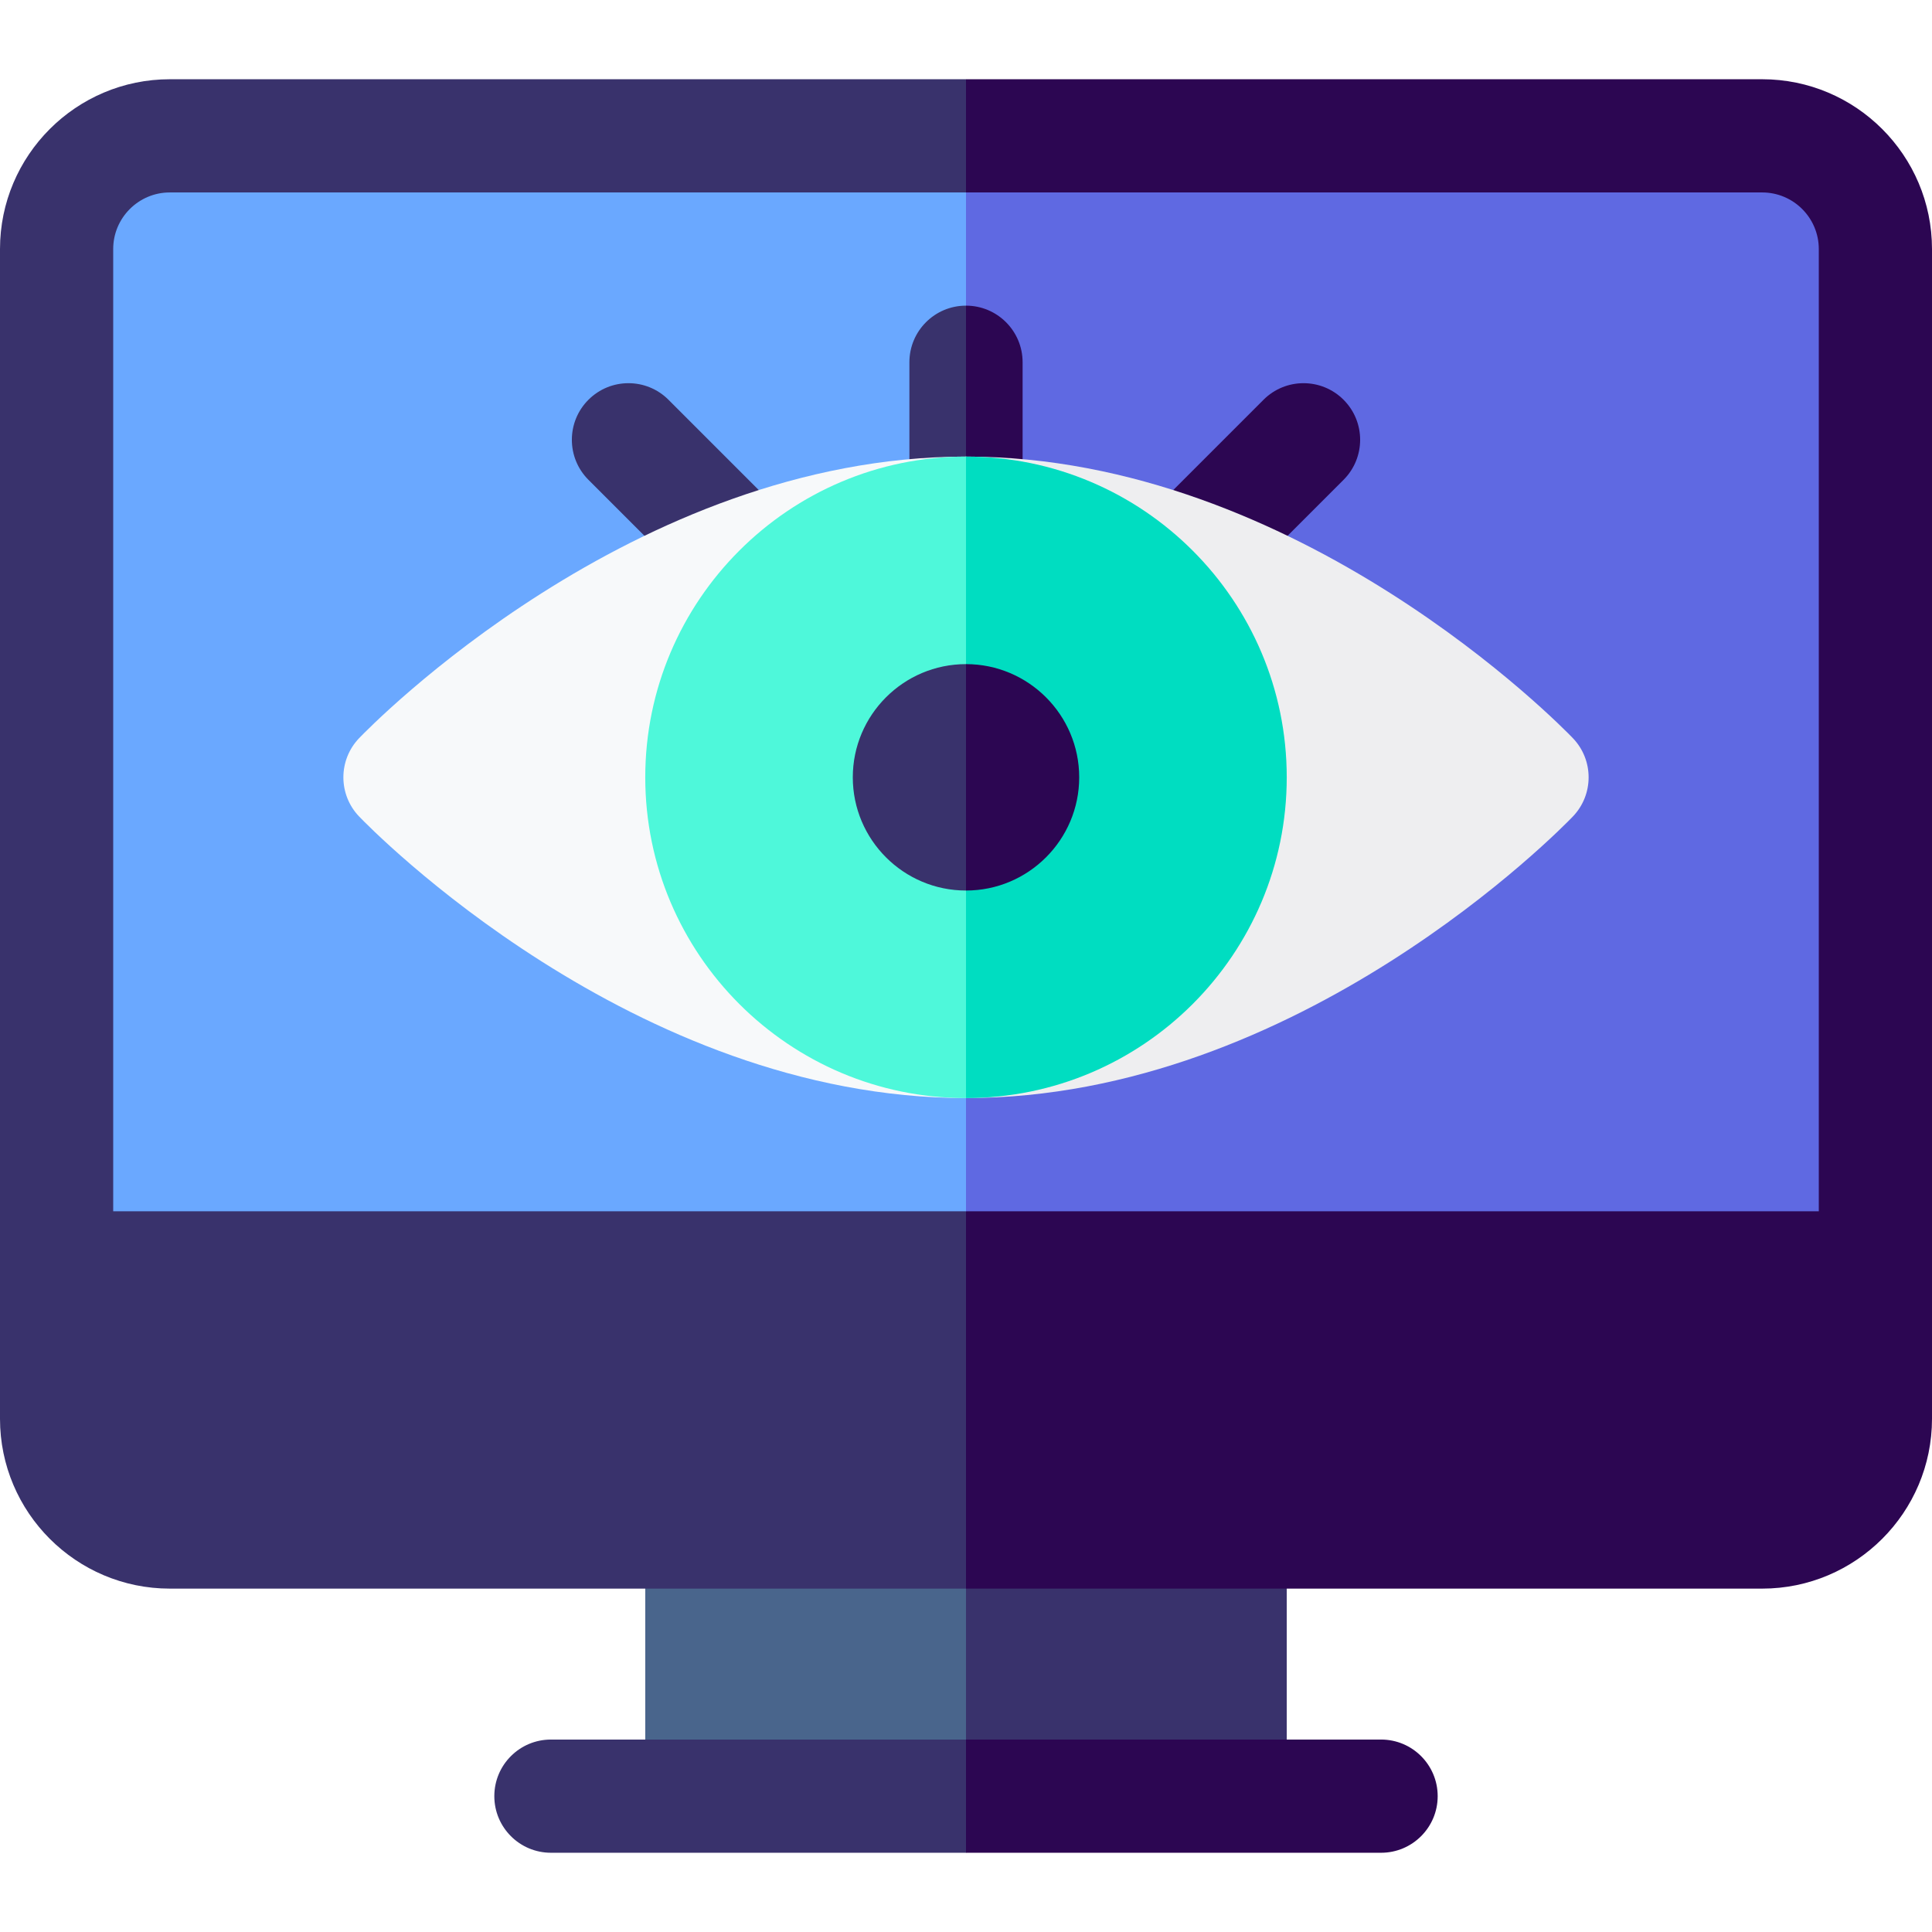
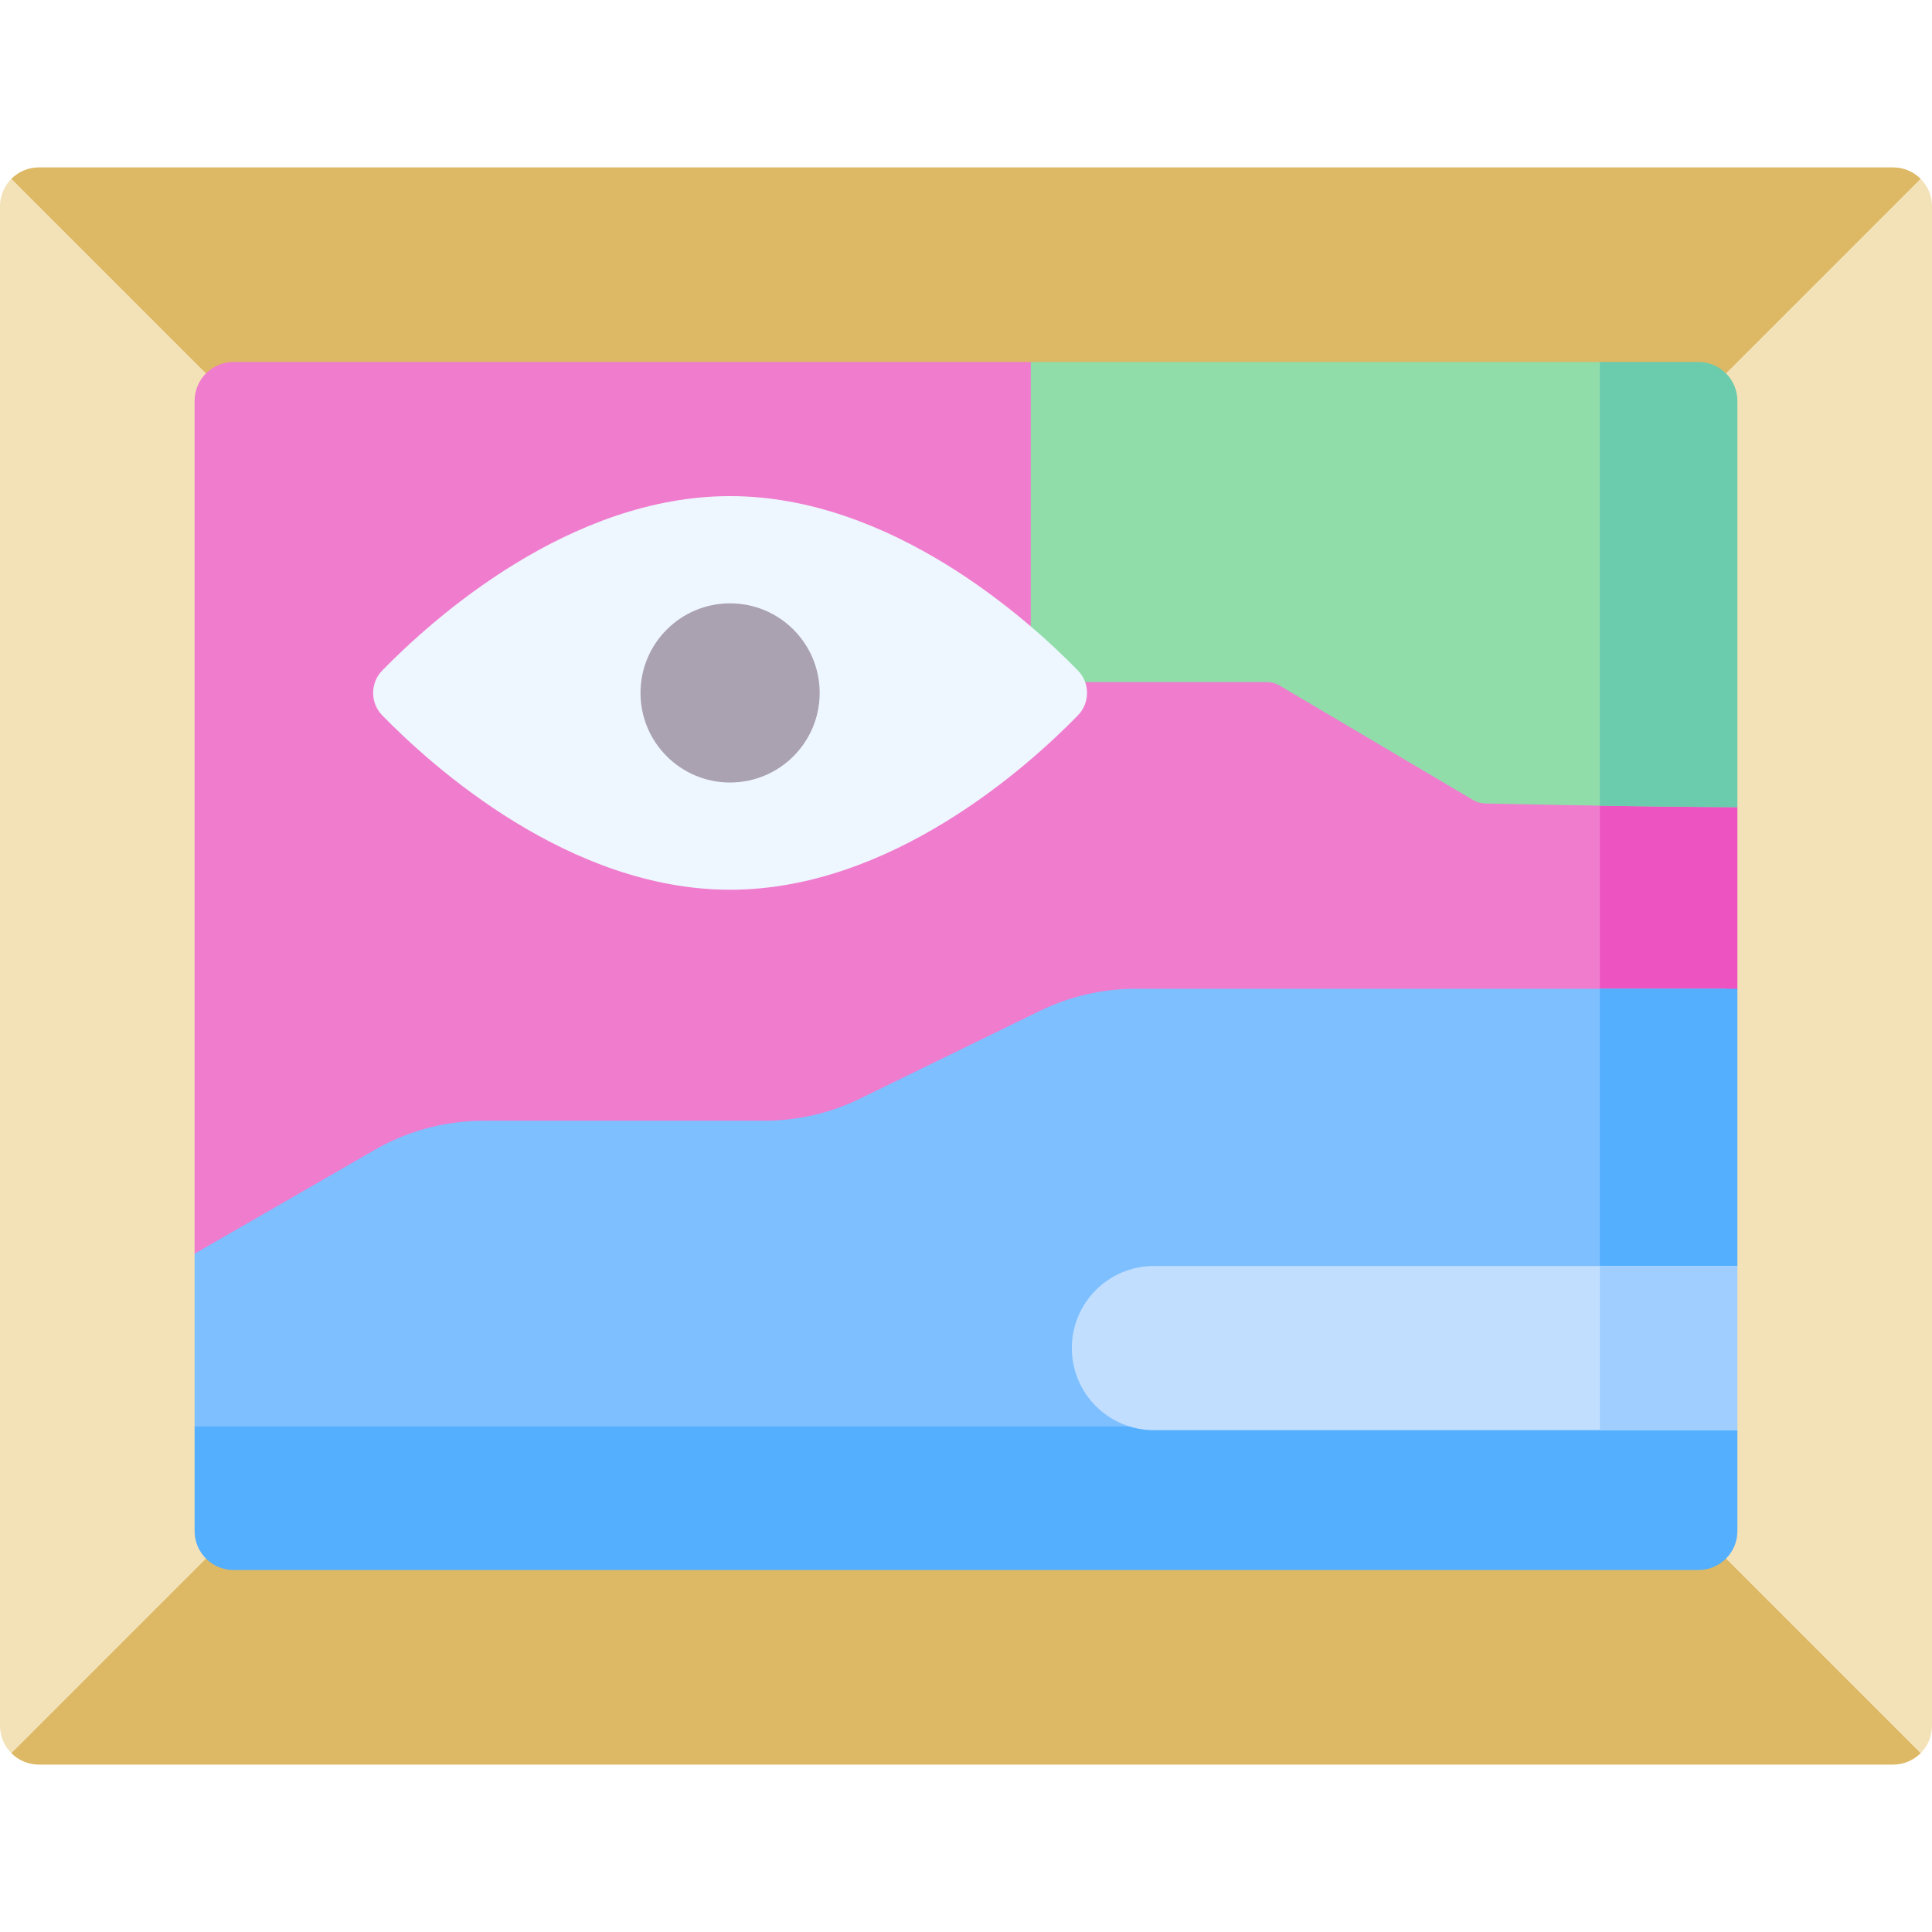
<svg xmlns="http://www.w3.org/2000/svg" id="Capa_1" enable-background="new 0 0 512 512" viewBox="0 0 512 512">
  <g>
    <g>
-       <path d="m171 391v85h85l20-42-20-43z" fill="#49658c" />
-       <path d="m256 391h85v85h-85z" fill="#39326c" />
-       <path d="m45 21c-24.813 0-45 20.187-45 45v310c0 24.813 20.187 45 45 45h211l40-187-40-213z" fill="#39326c" />
-       <path d="m467 21h-211v400h211c24.813 0 45-20.187 45-45v-310c0-24.813-20.187-45-45-45z" fill="#2c0652" />
-       <path d="m45 51c-8.271 0-15 6.729-15 15v255h226l50-122-50-148z" fill="#6aa8ff" />
-       <path d="m482 66c0-8.271-6.729-15-15-15h-211v270h226z" fill="#5f69e2" />
-       <path d="m131 476c0 8.284 6.716 15 15 15h110l20-15-20-15h-110c-8.284 0-15 6.716-15 15z" fill="#39326c" />
-       <path d="m366 491c8.284 0 15-6.716 15-15s-6.716-15-15-15h-110v30z" fill="#2c0652" />
+       <g>
+         <path d="m48.898 86.238h413.52v336.508h-413.52z" fill="#f07cce" />
+       </g>
    </g>
    <g>
-       <path d="m256 81c-8.284 0-15 6.716-15 15v55h15l8-35z" fill="#39326c" />
-       <path d="m271 96c0-8.284-6.716-15-15-15v70h15z" fill="#2c0652" />
-       <path d="m197.12 168.333-41.178-41.178c-5.858-5.858-5.858-15.355 0-21.213 5.858-5.858 15.355-5.858 21.213 0l41.178 41.178z" fill="#39326c" />
-       <path d="m314.88 168.333-21.213-21.213 41.178-41.178c5.858-5.858 15.355-5.858 21.213 0 5.858 5.858 5.858 15.355 0 21.213z" fill="#2c0652" />
-       <path d="m256 121c-88.225 0-157.901 71.569-160.824 74.615-5.568 5.804-5.568 14.966 0 20.77 2.923 3.046 72.599 74.615 160.824 74.615l32-85z" fill="#f7f9fa" />
-       <path d="m416.824 216.385c5.568-5.804 5.568-14.966 0-20.77-2.923-3.046-72.599-74.615-160.824-74.615v170c88.225 0 157.901-71.569 160.824-74.615z" fill="#eeeef0" />
-       <path d="m256 121c-46.869 0-85 38.131-85 85s38.131 85 85 85l24-85z" fill="#4ef8da" />
-       <path d="m341 206c0-46.869-38.131-85-85-85v170c46.869 0 85-38.131 85-85z" fill="#00ddc1" />
-       <path d="m256 176c-16.542 0-30 13.458-30 30s13.458 30 30 30l16-30z" fill="#39326c" />
-       <path d="m286 206c0-16.542-13.458-30-30-30v60c16.542 0 30-13.458 30-30z" fill="#2c0652" />
+       <g>
+         <path d="m423.98 86.238v291.781h-375.082v44.727h413.52v-336.508z" fill="#ed54c2" />
+       </g>
+     </g>
+     <g>
+       <g>
+         <path d="m273.168 95.933v78.499c0 3.501 2.838 6.339 6.339 6.339h56.323c1.136 0 2.25.305 3.228.883l51.379 30.393c.936.554 1.994.857 3.082.882 12.911.288 97 2.081 97-.037 0-2.294 2.953-150.001 2.953-150.001z" fill="#90ddaa" />
+       </g>
+     </g>
+     <g>
+       <g>
+         <path d="m423.98 77.524v135.986c16.918.272 36.915.5 50.541.354v-136.34z" fill="#6bcbad" />
+       </g>
+     </g>
+     <g>
+       <g>
+         <path d="m45.911 335.503 52.403-30.196c9.022-5.431 19.354-8.3 29.885-8.3h74.324c8.804 0 17.493-2.006 25.406-5.866l47.645-23.241c7.913-3.86 16.602-5.866 25.406-5.866h156.427v171.026h-408.509z" fill="#7ebfff" />
+       </g>
+     </g>
+     <g>
+       <g>
+         <path d="m423.98 262.033v115.986h-378.069l2.987 55.041h422.745l13.06-171.027z" fill="#54afff" />
+       </g>
+     </g>
+     <g>
+       <g>
+         <g>
+           <path d="m305.798 335.503c-12.013 0-21.752 9.739-21.752 21.752s9.739 21.752 21.752 21.752h155.732v-43.505h-155.732z" fill="#c2deff" />
+         </g>
+       </g>
+       <g>
+         <g>
+           <path d="m423.98 335.503h37.55v43.505h-37.55z" fill="#a0cfff" />
+         </g>
+       </g>
+     </g>
+     <g>
+       <g>
+         <path d="m285.653 177.677c3.233 3.312 3.233 8.6 0 11.912-13.358 13.684-49.582 46.201-92.173 46.201s-78.815-32.517-92.173-46.201c-3.233-3.312-3.233-8.6 0-11.912 13.358-13.684 49.582-46.201 92.173-46.201s78.815 32.517 92.173 46.201z" fill="#eef7ff" />
+       </g>
+     </g>
+     <g>
+       <g>
+         <circle cx="193.48" cy="183.633" fill="#aaa1b1" r="23.74" />
+       </g>
+     </g>
+     <g>
+       <g>
+         <g>
+           <path d="m450.113 416.067h-388.226c-2.848 0-5.427-1.155-7.293-3.021l-30.317 9.712-21.255 41.86c1.867 1.866 4.445 3.021 7.293 3.021h491.371c2.848 0 5.427-1.155 7.293-3.021l-21.255-41.86-30.317-9.712c-1.867 1.866-4.446 3.021-7.294 3.021z" fill="#ddb865" />
+         </g>
+       </g>
+       <g>
+         <g>
+           <path d="m61.887 95.933h388.226c2.848 0 5.427 1.155 7.294 3.021l34.666-14.061 16.906-37.511c-1.867-1.866-4.445-3.021-7.293-3.021h-491.372c-2.848 0-5.427 1.155-7.293 3.021l13.973 34.578 37.599 16.994c1.867-1.867 4.446-3.021 7.294-3.021z" fill="#ddb865" />
+         </g>
+       </g>
+       <g>
+         <g>
+           <path d="m51.572 405.752v-299.505c0-2.848 1.154-5.427 3.021-7.293l-51.572-51.572c-1.866 1.866-3.021 4.445-3.021 7.293v402.65c0 2.848 1.155 5.427 3.021 7.293l51.572-51.573c-1.866-1.866-3.021-4.444-3.021-7.293z" fill="#f3e2b7" />
+         </g>
+       </g>
+       <g>
+         <g>
+           <path d="m512 457.325v-402.65c0-2.848-1.155-5.427-3.021-7.293l-51.572 51.572c1.866 1.866 3.021 4.445 3.021 7.293v299.505c0 2.848-1.155 5.427-3.021 7.293l51.573 51.573c1.865-1.866 3.02-4.445 3.02-7.293z" fill="#f3e2b7" />
+         </g>
+       </g>
    </g>
  </g>
  <g />
  <g />
  <g />
  <g />
  <g />
  <g />
  <g />
  <g />
  <g />
  <g />
  <g />
  <g />
  <g />
  <g />
  <g />
</svg>
